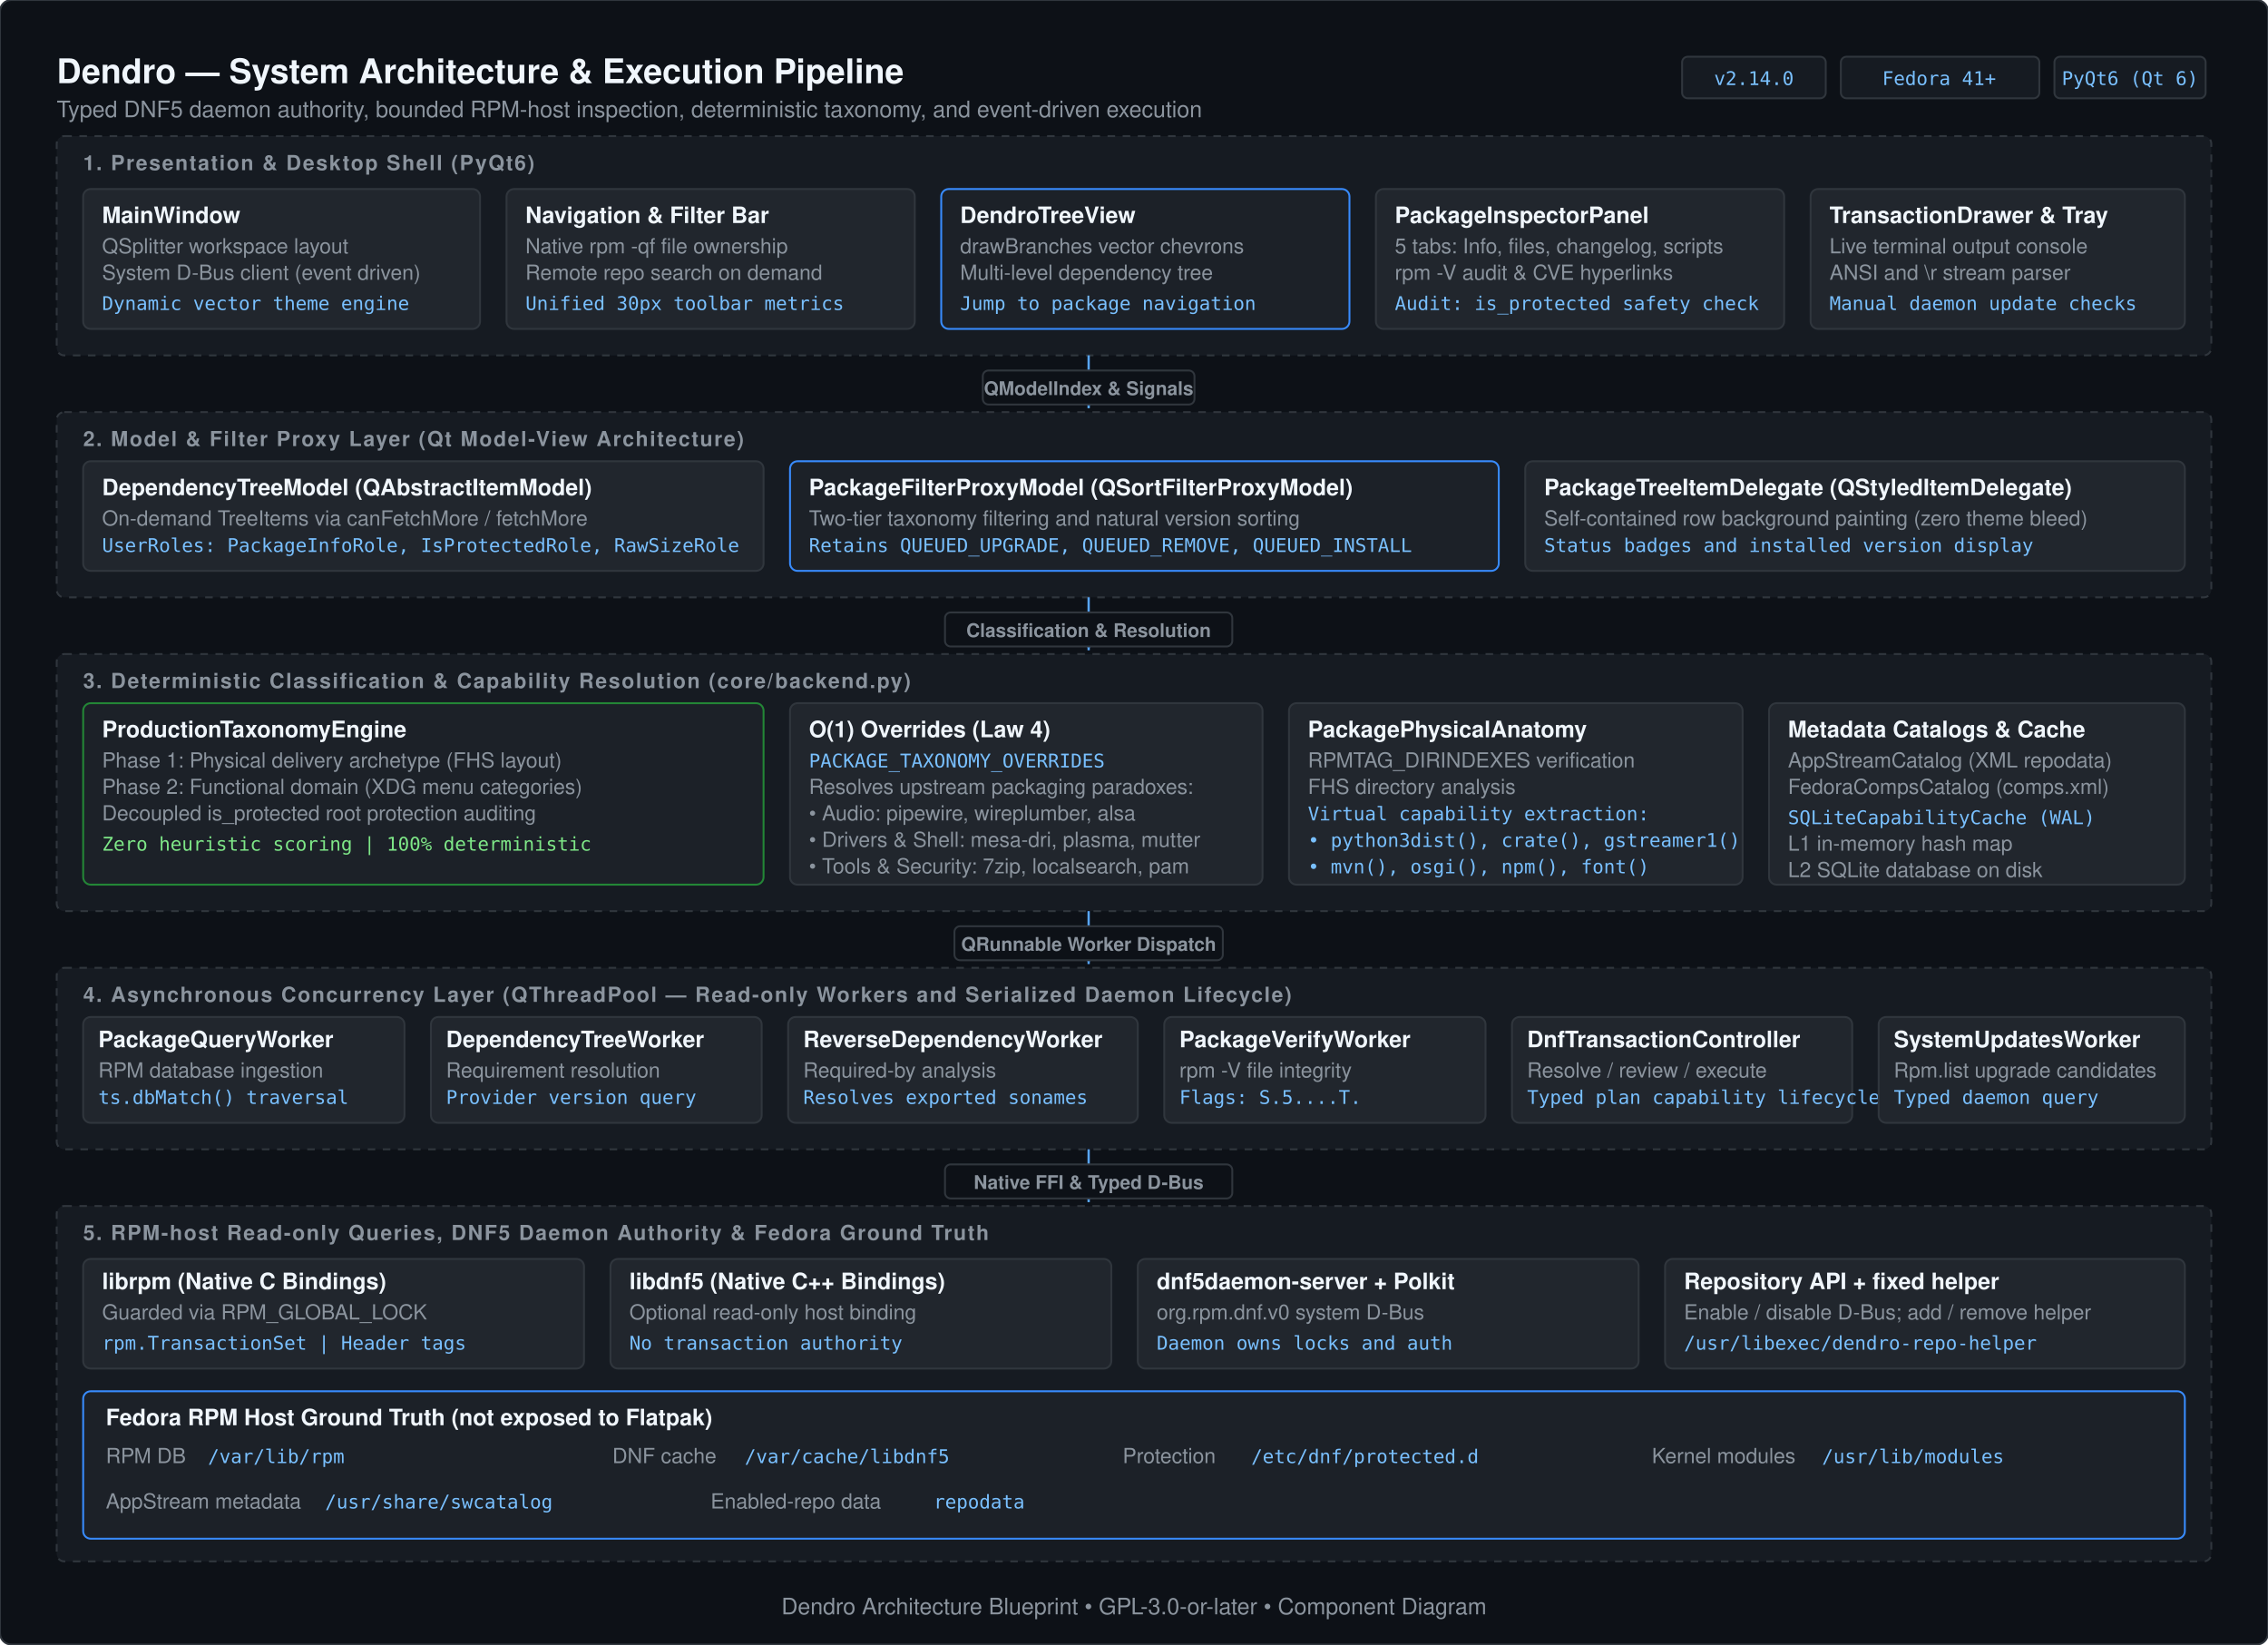
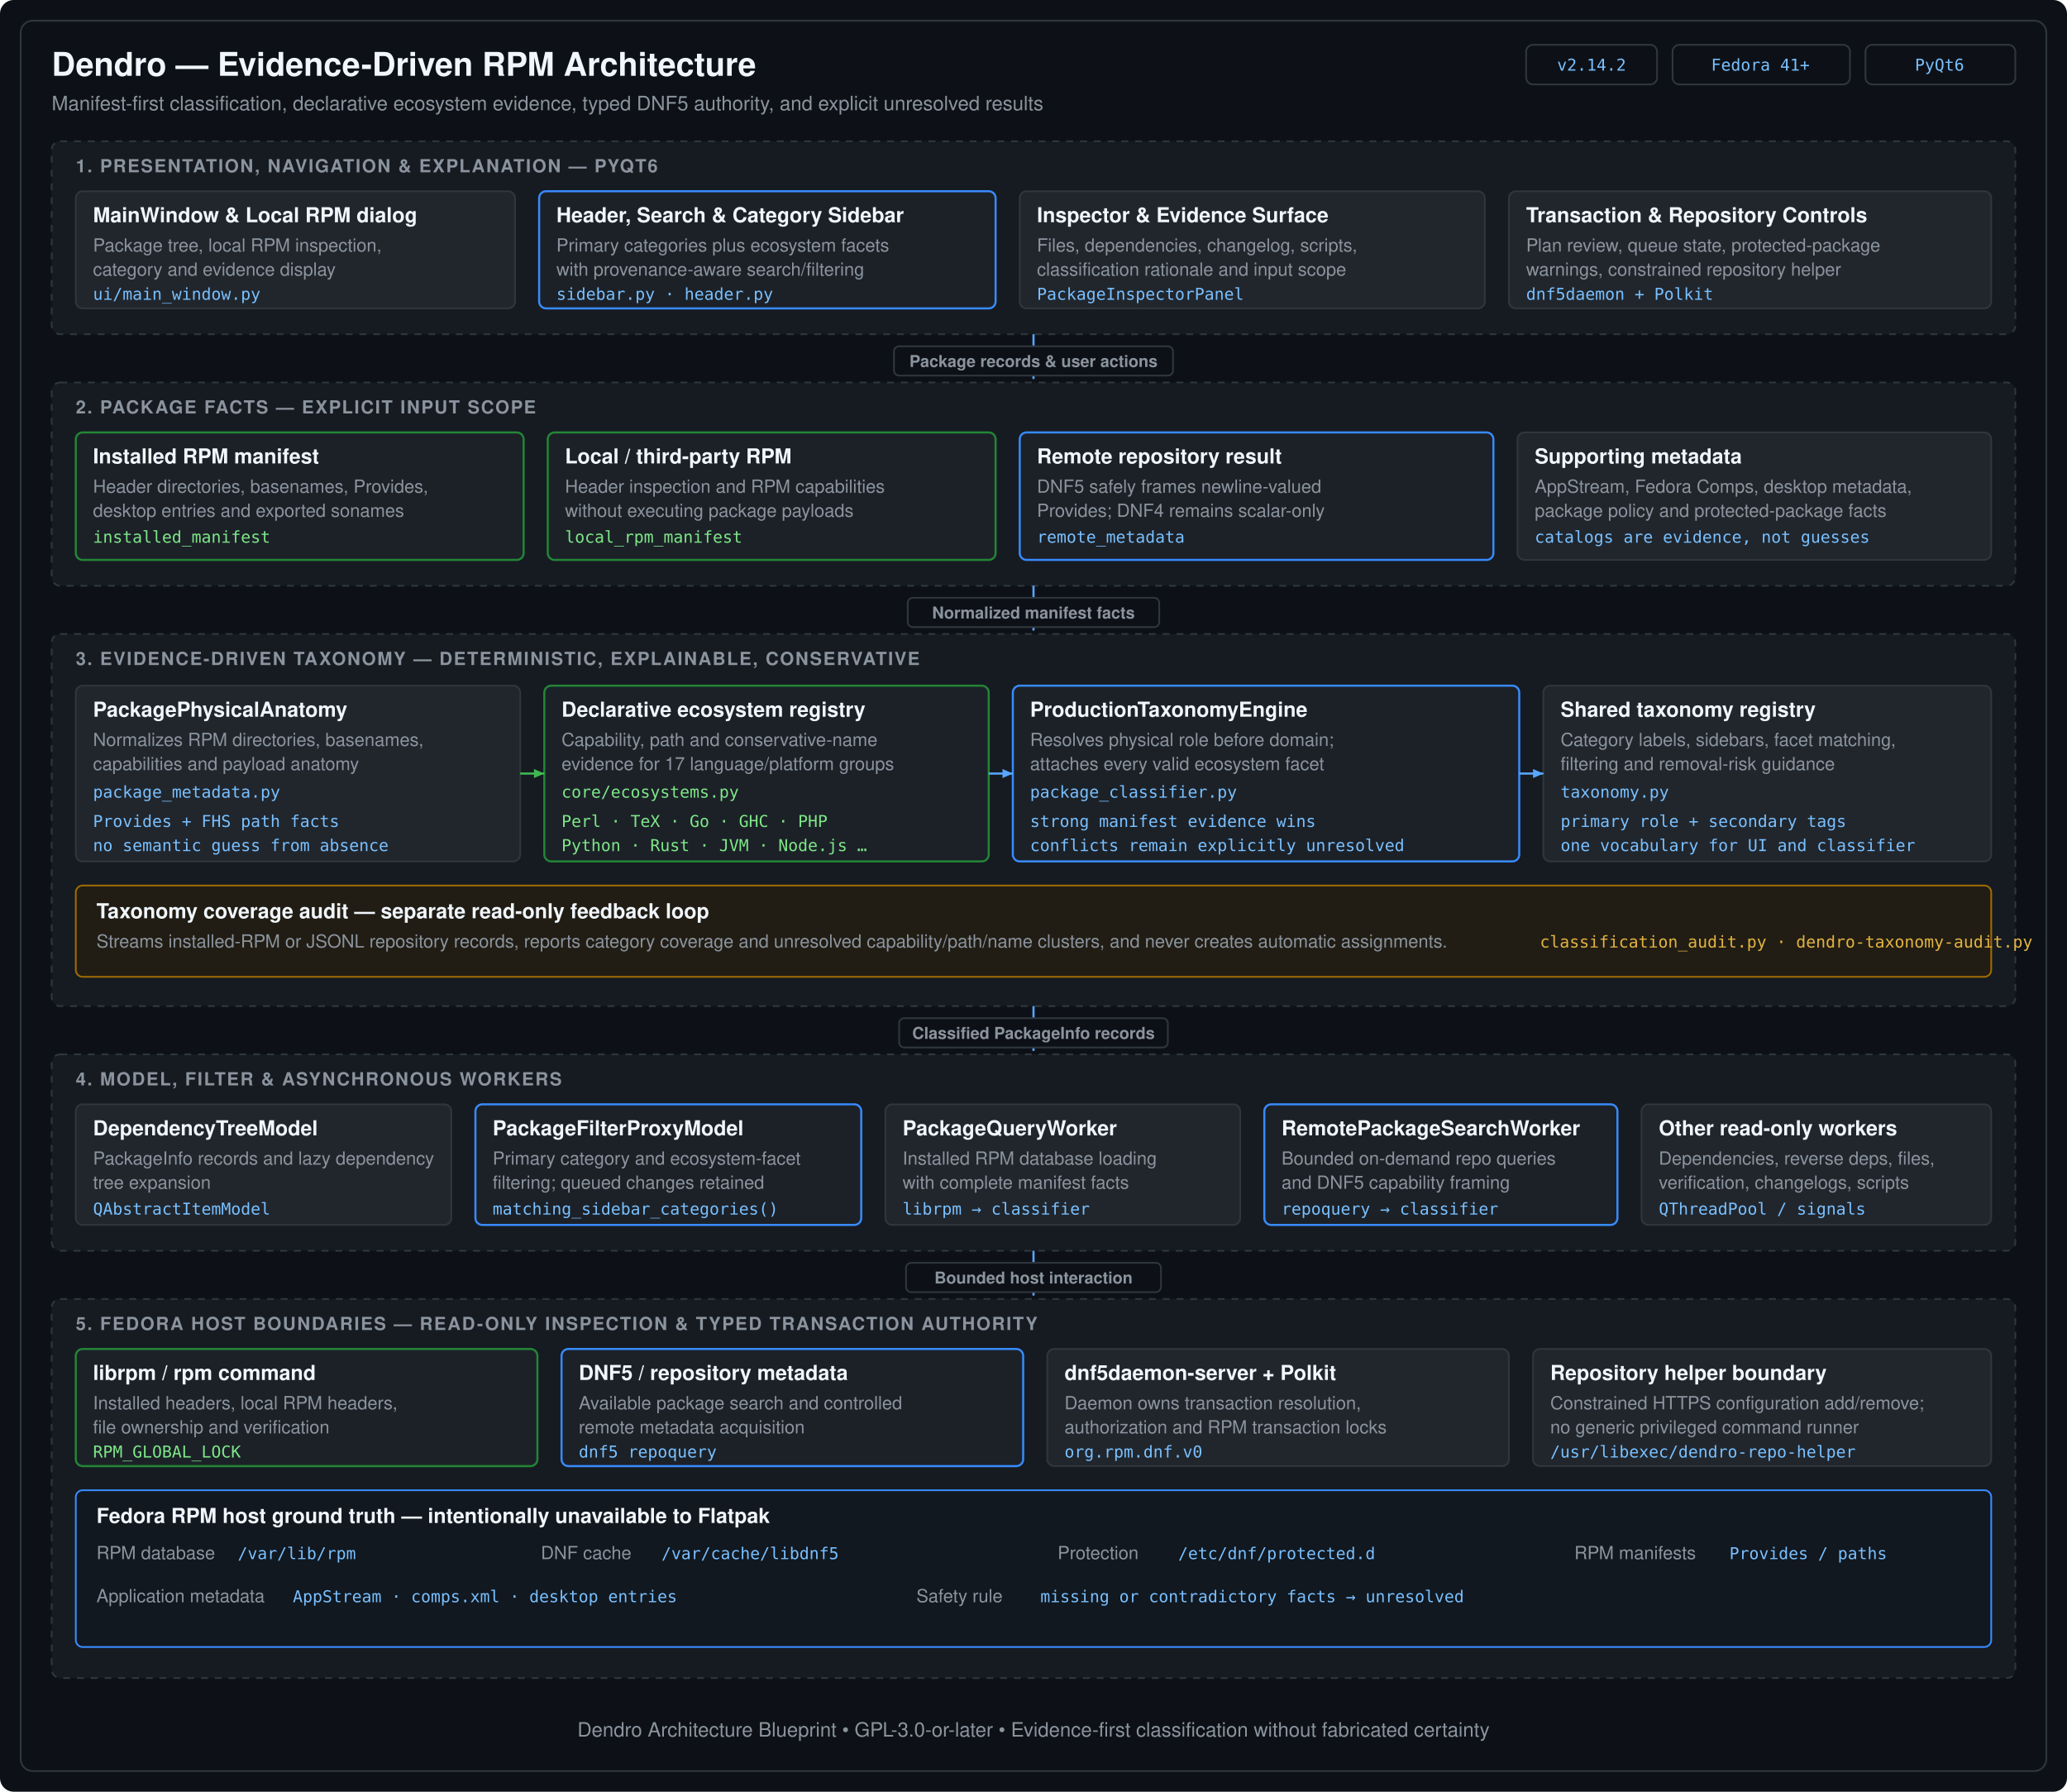
- <svg xmlns="http://www.w3.org/2000/svg" viewBox="0 0 1200 870" width="100%" height="100%">
+ <svg xmlns="http://www.w3.org/2000/svg" viewBox="0 0 1200 1040" width="100%" height="100%" role="img" aria-labelledby="title description">
  <defs>
-     <marker id="arrow" viewBox="0 0 10 10" refX="8" refY="5" markerWidth="6" markerHeight="6" orient="auto-start-reverse">
-       <path d="M 0 1.5 L 8 5 L 0 8.5 z" fill="#58a6ff" />
+     <marker id="arrow-blue" viewBox="0 0 10 10" refX="8" refY="5" markerWidth="6" markerHeight="6" orient="auto">
+       <path d="M0,1.5 L8,5 L0,8.5 Z" fill="#58a6ff" />
    </marker>
-     <marker id="arrowGray" viewBox="0 0 10 10" refX="8" refY="5" markerWidth="6" markerHeight="6" orient="auto-start-reverse">
-       <path d="M 0 1.5 L 8 5 L 0 8.5 z" fill="#8b949e" />
+     <marker id="arrow-green" viewBox="0 0 10 10" refX="8" refY="5" markerWidth="6" markerHeight="6" orient="auto">
+       <path d="M0,1.5 L8,5 L0,8.5 Z" fill="#3fb950" />
    </marker>
-     <marker id="arrowGreen" viewBox="0 0 10 10" refX="8" refY="5" markerWidth="6" markerHeight="6" orient="auto-start-reverse">
-       <path d="M 0 1.5 L 8 5 L 0 8.5 z" fill="#3fb950" />
+     <marker id="arrow-gray" viewBox="0 0 10 10" refX="8" refY="5" markerWidth="6" markerHeight="6" orient="auto">
+       <path d="M0,1.5 L8,5 L0,8.5 Z" fill="#8b949e" />
    </marker>
+     <style>
+       .canvas { fill: #0d1117; }
+       .frame { fill: #0d1117; stroke: #30363d; stroke-width: 1; }
+       .layer { fill: #161b22; stroke: #30363d; stroke-width: 1; stroke-dasharray: 4 4; }
+       .card { fill: #21262d; stroke: #30363d; stroke-width: 1; }
+       .card-blue { fill: #1c2128; stroke: #388bfd; stroke-width: 1.2; }
+       .card-green { fill: #1c2128; stroke: #238636; stroke-width: 1.2; }
+       .card-amber { fill: #211d14; stroke: #9e6a03; stroke-width: 1; }
+       .host { fill: #111820; stroke: #388bfd; stroke-width: 1; }
+       .pill { fill: #0d1117; stroke: #30363d; stroke-width: 1; }
+       .line-blue { fill: none; stroke: #58a6ff; stroke-width: 1.25; }
+       .line-green { fill: none; stroke: #3fb950; stroke-width: 1.25; }
+       .line-gray { fill: none; stroke: #8b949e; stroke-width: 1.15; }
+       .line-dashed { fill: none; stroke: #d29922; stroke-width: 1.15; stroke-dasharray: 4 4; }
+       .title { font-family: -apple-system, BlinkMacSystemFont, "Segoe UI", Helvetica, Arial, sans-serif; font-size: 19px; font-weight: 700; fill: #f0f6fc; }
+       .subtitle { font-family: -apple-system, BlinkMacSystemFont, "Segoe UI", Helvetica, Arial, sans-serif; font-size: 11.5px; fill: #8b949e; }
+       .layer-title { font-family: -apple-system, BlinkMacSystemFont, "Segoe UI", Helvetica, Arial, sans-serif; font-size: 10.5px; font-weight: 700; letter-spacing: .8px; fill: #8b949e; }
+       .card-title { font-family: -apple-system, BlinkMacSystemFont, "Segoe UI", Helvetica, Arial, sans-serif; font-size: 12px; font-weight: 650; fill: #f0f6fc; }
+       .card-copy { font-family: -apple-system, BlinkMacSystemFont, "Segoe UI", Helvetica, Arial, sans-serif; font-size: 10.5px; fill: #8b949e; }
+       .code { font-family: ui-monospace, SFMono-Regular, "SF Mono", Menlo, Consolas, monospace; font-size: 9.5px; fill: #79c0ff; }
+       .code-green { font-family: ui-monospace, SFMono-Regular, "SF Mono", Menlo, Consolas, monospace; font-size: 9.5px; fill: #7ee787; }
+       .code-amber { font-family: ui-monospace, SFMono-Regular, "SF Mono", Menlo, Consolas, monospace; font-size: 9.5px; fill: #e3b341; }
+       .connector { font-family: -apple-system, BlinkMacSystemFont, "Segoe UI", Helvetica, Arial, sans-serif; font-size: 9.5px; font-weight: 600; fill: #8b949e; }
+     </style>
  </defs>
-   <style>
-     .bg { fill: #0d1117; stroke: #30363d; stroke-width: 1; }
-     .tier-bg { fill: #161b22; stroke: #30363d; stroke-width: 1; stroke-dasharray: 4 4; }
-     .card-bg { fill: #21262d; stroke: #30363d; stroke-width: 1; }
-     .card-bg-accent { fill: #1c2128; stroke: #388bfd; stroke-width: 1; }
-     .card-bg-core { fill: #1c2128; stroke: #238636; stroke-width: 1; }
-     
-     .txt-title { font-family: -apple-system, BlinkMacSystemFont, "Segoe UI", Helvetica, Arial, sans-serif; font-size: 18px; font-weight: 700; fill: #f0f6fc; }
-     .txt-subtitle { font-family: -apple-system, BlinkMacSystemFont, "Segoe UI", Helvetica, Arial, sans-serif; font-size: 12px; fill: #8b949e; }
-     .txt-tier-hdr { font-family: -apple-system, BlinkMacSystemFont, "Segoe UI", Helvetica, Arial, sans-serif; font-size: 11px; font-weight: 700; fill: #8b949e; letter-spacing: 0.8px; text-transform: uppercase; }
-     
-     .txt-card-hdr { font-family: -apple-system, BlinkMacSystemFont, "Segoe UI", Helvetica, Arial, sans-serif; font-size: 12px; font-weight: 600; fill: #f0f6fc; }
-     .txt-card-sub { font-family: -apple-system, BlinkMacSystemFont, "Segoe UI", Helvetica, Arial, sans-serif; font-size: 11px; fill: #8b949e; }
-     .txt-code { font-family: ui-monospace, SFMono-Regular, "SF Mono", Menlo, Consolas, monospace; font-size: 10px; fill: #79c0ff; }
-     .txt-code-green { font-family: ui-monospace, SFMono-Regular, "SF Mono", Menlo, Consolas, monospace; font-size: 10px; fill: #7ee787; }
-     
-     .txt-conn-lbl { font-family: -apple-system, BlinkMacSystemFont, "Segoe UI", Helvetica, Arial, sans-serif; font-size: 10px; font-weight: 600; fill: #8b949e; }
-     .conn-pill { fill: #0d1117; stroke: #30363d; stroke-width: 1; }
-     .line-flow { stroke: #58a6ff; stroke-width: 1.2; fill: none; }
-     .line-gray { stroke: #8b949e; stroke-width: 1.2; fill: none; }
-     .line-green { stroke: #3fb950; stroke-width: 1.2; fill: none; }
-   </style>
-   <rect width="1200" height="870" rx="6" class="bg" />
-   <g transform="translate(30, 24)">
-     <text x="0" y="20" class="txt-title">Dendro — System Architecture &amp; Execution Pipeline</text>
-     <text x="0" y="38" class="txt-subtitle">Typed DNF5 daemon authority, bounded RPM-host inspection, deterministic taxonomy, and event-driven execution</text>
-     <g transform="translate(860, 6)">
-       <rect x="0" y="0" width="76" height="22" rx="3" fill="#161b22" stroke="#30363d" stroke-width="1" />
-       <text x="38" y="15" text-anchor="middle" class="txt-code">v2.14.0</text>
-       <rect x="84" y="0" width="105" height="22" rx="3" fill="#161b22" stroke="#30363d" stroke-width="1" />
-       <text x="136" y="15" text-anchor="middle" class="txt-code">Fedora 41+</text>
-       <rect x="197" y="0" width="80" height="22" rx="3" fill="#161b22" stroke="#30363d" stroke-width="1" />
-       <text x="237" y="15" text-anchor="middle" class="txt-code">PyQt6 (Qt 6)</text>
-     </g>
-   </g>
-   <g transform="translate(30, 72)">
-     <rect width="1140" height="116" rx="4" class="tier-bg" />
-     <text x="14" y="18" class="txt-tier-hdr">1. Presentation &amp; Desktop Shell (PyQt6)</text>
-     <g transform="translate(14, 28)">
-       <rect width="210" height="74" rx="4" class="card-bg" />
-       <text x="10" y="18" class="txt-card-hdr">MainWindow</text>
-       <text x="10" y="34" class="txt-card-sub">QSplitter workspace layout</text>
-       <text x="10" y="48" class="txt-card-sub">System D-Bus client (event driven)</text>
-       <text x="10" y="64" class="txt-code">Dynamic vector theme engine</text>
-     </g>
-     <g transform="translate(238, 28)">
-       <rect width="216" height="74" rx="4" class="card-bg" />
-       <text x="10" y="18" class="txt-card-hdr">Navigation &amp; Filter Bar</text>
-       <text x="10" y="34" class="txt-card-sub">Native rpm -qf file ownership</text>
-       <text x="10" y="48" class="txt-card-sub">Remote repo search on demand</text>
-       <text x="10" y="64" class="txt-code">Unified 30px toolbar metrics</text>
-     </g>
-     <g transform="translate(468, 28)">
-       <rect width="216" height="74" rx="4" class="card-bg-accent" />
-       <text x="10" y="18" class="txt-card-hdr">DendroTreeView</text>
-       <text x="10" y="34" class="txt-card-sub">drawBranches vector chevrons</text>
-       <text x="10" y="48" class="txt-card-sub">Multi-level dependency tree</text>
-       <text x="10" y="64" class="txt-code">Jump to package navigation</text>
-     </g>
-     <g transform="translate(698, 28)">
-       <rect width="216" height="74" rx="4" class="card-bg" />
-       <text x="10" y="18" class="txt-card-hdr">PackageInspectorPanel</text>
-       <text x="10" y="34" class="txt-card-sub">5 tabs: Info, files, changelog, scripts</text>
-       <text x="10" y="48" class="txt-card-sub">rpm -V audit &amp; CVE hyperlinks</text>
-       <text x="10" y="64" class="txt-code">Audit: is_protected safety check</text>
-     </g>
-     <g transform="translate(928, 28)">
-       <rect width="198" height="74" rx="4" class="card-bg" />
-       <text x="10" y="18" class="txt-card-hdr">TransactionDrawer &amp; Tray</text>
-       <text x="10" y="34" class="txt-card-sub">Live terminal output console</text>
-       <text x="10" y="48" class="txt-card-sub">ANSI and \r stream parser</text>
-       <text x="10" y="64" class="txt-code">Manual daemon update checks</text>
-     </g>
-   </g>
-   <path d="M 576 188 L 576 216" class="line-flow" marker-end="url(#arrow)" />
-   <rect x="520" y="196" width="112" height="18" rx="3" class="conn-pill" />
-   <text x="576" y="209" text-anchor="middle" class="txt-conn-lbl">QModelIndex &amp; Signals</text>
-   <g transform="translate(30, 218)">
-     <rect width="1140" height="98" rx="4" class="tier-bg" />
-     <text x="14" y="18" class="txt-tier-hdr">2. Model &amp; Filter Proxy Layer (Qt Model-View Architecture)</text>
-     <g transform="translate(14, 26)">
-       <rect width="360" height="58" rx="4" class="card-bg" />
-       <text x="10" y="18" class="txt-card-hdr">DependencyTreeModel (QAbstractItemModel)</text>
-       <text x="10" y="34" class="txt-card-sub">On-demand TreeItems via canFetchMore / fetchMore</text>
-       <text x="10" y="48" class="txt-code">UserRoles: PackageInfoRole, IsProtectedRole, RawSizeRole</text>
-     </g>
-     <g transform="translate(388, 26)">
-       <rect width="375" height="58" rx="4" class="card-bg-accent" />
-       <text x="10" y="18" class="txt-card-hdr">PackageFilterProxyModel (QSortFilterProxyModel)</text>
-       <text x="10" y="34" class="txt-card-sub">Two-tier taxonomy filtering and natural version sorting</text>
-       <text x="10" y="48" class="txt-code">Retains QUEUED_UPGRADE, QUEUED_REMOVE, QUEUED_INSTALL</text>
-     </g>
-     <g transform="translate(777, 26)">
-       <rect width="349" height="58" rx="4" class="card-bg" />
-       <text x="10" y="18" class="txt-card-hdr">PackageTreeItemDelegate (QStyledItemDelegate)</text>
-       <text x="10" y="34" class="txt-card-sub">Self-contained row background painting (zero theme bleed)</text>
-       <text x="10" y="48" class="txt-code">Status badges and installed version display</text>
-     </g>
-   </g>
-   <path d="M 576 316 L 576 344" class="line-flow" marker-end="url(#arrow)" />
-   <rect x="500" y="324" width="152" height="18" rx="3" class="conn-pill" />
-   <text x="576" y="337" text-anchor="middle" class="txt-conn-lbl">Classification &amp; Resolution</text>
-   <g transform="translate(30, 346)">
-     <rect width="1140" height="136" rx="4" class="tier-bg" />
-     <text x="14" y="18" class="txt-tier-hdr">3. Deterministic Classification &amp; Capability Resolution (core/backend.py)</text>
-     <g transform="translate(14, 26)">
-       <rect width="360" height="96" rx="4" class="card-bg-core" />
-       <text x="10" y="18" class="txt-card-hdr">ProductionTaxonomyEngine</text>
-       <text x="10" y="34" class="txt-card-sub">Phase 1: Physical delivery archetype (FHS layout)</text>
-       <text x="10" y="48" class="txt-card-sub">Phase 2: Functional domain (XDG menu categories)</text>
-       <text x="10" y="62" class="txt-card-sub">Decoupled is_protected root protection auditing</text>
-       <text x="10" y="78" class="txt-code-green">Zero heuristic scoring | 100% deterministic</text>
-     </g>
-     <g transform="translate(388, 26)">
-       <rect width="250" height="96" rx="4" class="card-bg" />
-       <text x="10" y="18" class="txt-card-hdr">O(1) Overrides (Law 4)</text>
-       <text x="10" y="34" class="txt-code">PACKAGE_TAXONOMY_OVERRIDES</text>
-       <text x="10" y="48" class="txt-card-sub">Resolves upstream packaging paradoxes:</text>
-       <text x="10" y="62" class="txt-card-sub">• Audio: pipewire, wireplumber, alsa</text>
-       <text x="10" y="76" class="txt-card-sub">• Drivers &amp; Shell: mesa-dri, plasma, mutter</text>
-       <text x="10" y="90" class="txt-card-sub">• Tools &amp; Security: 7zip, localsearch, pam</text>
-     </g>
-     <g transform="translate(652, 26)">
-       <rect width="240" height="96" rx="4" class="card-bg" />
-       <text x="10" y="18" class="txt-card-hdr">PackagePhysicalAnatomy</text>
-       <text x="10" y="34" class="txt-card-sub">RPMTAG_DIRINDEXES verification</text>
-       <text x="10" y="48" class="txt-card-sub">FHS directory analysis</text>
-       <text x="10" y="62" class="txt-code">Virtual capability extraction:</text>
-       <text x="10" y="76" class="txt-code">• python3dist(), crate(), gstreamer1()</text>
-       <text x="10" y="90" class="txt-code">• mvn(), osgi(), npm(), font()</text>
-     </g>
-     <g transform="translate(906, 26)">
-       <rect width="220" height="96" rx="4" class="card-bg" />
-       <text x="10" y="18" class="txt-card-hdr">Metadata Catalogs &amp; Cache</text>
-       <text x="10" y="34" class="txt-card-sub">AppStreamCatalog (XML repodata)</text>
-       <text x="10" y="48" class="txt-card-sub">FedoraCompsCatalog (comps.xml)</text>
-       <text x="10" y="64" class="txt-code">SQLiteCapabilityCache (WAL)</text>
-       <text x="10" y="78" class="txt-card-sub">L1 in-memory hash map</text>
-       <text x="10" y="92" class="txt-card-sub">L2 SQLite database on disk</text>
-     </g>
-   </g>
-   <path d="M 576 482 L 576 510" class="line-flow" marker-end="url(#arrow)" />
-   <rect x="505" y="490" width="142" height="18" rx="3" class="conn-pill" />
-   <text x="576" y="503" text-anchor="middle" class="txt-conn-lbl">QRunnable Worker Dispatch</text>
-   <g transform="translate(30, 512)">
-     <rect width="1140" height="96" rx="4" class="tier-bg" />
-     <text x="14" y="18" class="txt-tier-hdr">4. Asynchronous Concurrency Layer (QThreadPool — Read-only Workers and Serialized Daemon Lifecycle)</text>
-     <g transform="translate(14, 26)">
-       <rect width="170" height="56" rx="4" class="card-bg" />
-       <text x="8" y="16" class="txt-card-hdr">PackageQueryWorker</text>
-       <text x="8" y="32" class="txt-card-sub">RPM database ingestion</text>
-       <text x="8" y="46" class="txt-code">ts.dbMatch() traversal</text>
-     </g>
-     <g transform="translate(198, 26)">
-       <rect width="175" height="56" rx="4" class="card-bg" />
-       <text x="8" y="16" class="txt-card-hdr">DependencyTreeWorker</text>
-       <text x="8" y="32" class="txt-card-sub">Requirement resolution</text>
-       <text x="8" y="46" class="txt-code">Provider version query</text>
-     </g>
-     <g transform="translate(387, 26)">
-       <rect width="185" height="56" rx="4" class="card-bg" />
-       <text x="8" y="16" class="txt-card-hdr">ReverseDependencyWorker</text>
-       <text x="8" y="32" class="txt-card-sub">Required-by analysis</text>
-       <text x="8" y="46" class="txt-code">Resolves exported sonames</text>
-     </g>
-     <g transform="translate(586, 26)">
-       <rect width="170" height="56" rx="4" class="card-bg" />
-       <text x="8" y="16" class="txt-card-hdr">PackageVerifyWorker</text>
-       <text x="8" y="32" class="txt-card-sub">rpm -V file integrity</text>
-       <text x="8" y="46" class="txt-code">Flags: S.5....T.</text>
-     </g>
-     <g transform="translate(770, 26)">
-       <rect width="180" height="56" rx="4" class="card-bg" />
-       <text x="8" y="16" class="txt-card-hdr">DnfTransactionController</text>
-       <text x="8" y="32" class="txt-card-sub">Resolve / review / execute</text>
-       <text x="8" y="46" class="txt-code">Typed plan capability lifecycle</text>
-     </g>
-     <g transform="translate(964, 26)">
-       <rect width="162" height="56" rx="4" class="card-bg" />
-       <text x="8" y="16" class="txt-card-hdr">SystemUpdatesWorker</text>
-       <text x="8" y="32" class="txt-card-sub">Rpm.list upgrade candidates</text>
-       <text x="8" y="46" class="txt-code">Typed daemon query</text>
-     </g>
-   </g>
-   <path d="M 576 608 L 576 636" class="line-flow" marker-end="url(#arrow)" />
-   <rect x="500" y="616" width="152" height="18" rx="3" class="conn-pill" />
-   <text x="576" y="629" text-anchor="middle" class="txt-conn-lbl">Native FFI &amp; Typed D-Bus</text>
-   <g transform="translate(30, 638)">
-     <rect width="1140" height="188" rx="4" class="tier-bg" />
-     <text x="14" y="18" class="txt-tier-hdr">5. RPM-host Read-only Queries, DNF5 Daemon Authority &amp; Fedora Ground Truth</text>
-     <g transform="translate(14, 28)">
-       <rect width="265" height="58" rx="4" class="card-bg" />
-       <text x="10" y="16" class="txt-card-hdr">librpm (Native C Bindings)</text>
-       <text x="10" y="32" class="txt-card-sub">Guarded via RPM_GLOBAL_LOCK</text>
-       <text x="10" y="48" class="txt-code">rpm.TransactionSet | Header tags</text>
-     </g>
-     <g transform="translate(293, 28)">
-       <rect width="265" height="58" rx="4" class="card-bg" />
-       <text x="10" y="16" class="txt-card-hdr">libdnf5 (Native C++ Bindings)</text>
-       <text x="10" y="32" class="txt-card-sub">Optional read-only host binding</text>
-       <text x="10" y="48" class="txt-code">No transaction authority</text>
-     </g>
-     <g transform="translate(572, 28)">
-       <rect width="265" height="58" rx="4" class="card-bg" />
-       <text x="10" y="16" class="txt-card-hdr">dnf5daemon-server + Polkit</text>
-       <text x="10" y="32" class="txt-card-sub">org.rpm.dnf.v0 system D-Bus</text>
-       <text x="10" y="48" class="txt-code">Daemon owns locks and auth</text>
-     </g>
-     <g transform="translate(851, 28)">
-       <rect width="275" height="58" rx="4" class="card-bg" />
-       <text x="10" y="16" class="txt-card-hdr">Repository API + fixed helper</text>
-       <text x="10" y="32" class="txt-card-sub">Enable / disable D-Bus; add / remove helper</text>
-       <text x="10" y="48" class="txt-code">/usr/libexec/dendro-repo-helper</text>
-     </g>
-     <g transform="translate(14, 98)">
-       <rect width="1112" height="78" rx="4" class="card-bg-accent" />
-       <text x="12" y="18" class="txt-card-hdr">Fedora RPM Host Ground Truth (not exposed to Flatpak)</text>
-       <text x="12" y="38" class="txt-card-sub">RPM DB</text>
-       <text x="66" y="38" class="txt-code">/var/lib/rpm</text>
-       <text x="280" y="38" class="txt-card-sub">DNF cache</text>
-       <text x="350" y="38" class="txt-code">/var/cache/libdnf5</text>
-       <text x="550" y="38" class="txt-card-sub">Protection</text>
-       <text x="618" y="38" class="txt-code">/etc/dnf/protected.d</text>
-       <text x="830" y="38" class="txt-card-sub">Kernel modules</text>
-       <text x="920" y="38" class="txt-code">/usr/lib/modules</text>
-       <text x="12" y="62" class="txt-card-sub">AppStream metadata</text>
-       <text x="128" y="62" class="txt-code">/usr/share/swcatalog</text>
-       <text x="332" y="62" class="txt-card-sub">Enabled-repo data</text>
-       <text x="450" y="62" class="txt-code">repodata</text>
-     </g>
-   </g>
-   <text x="600" y="854" class="txt-subtitle" text-anchor="middle">Dendro Architecture Blueprint • GPL-3.0-or-later • Component Diagram</text>
+   <rect width="1200" height="1040" rx="8" class="canvas" />
+   <rect x="12" y="12" width="1176" height="1016" rx="7" class="frame" />
+   <g transform="translate(30, 26)">
+     <text x="0" y="18" class="title">Dendro — Evidence-Driven RPM Architecture</text>
+     <text x="0" y="38" class="subtitle">Manifest-first classification, declarative ecosystem evidence, typed DNF5 authority, and explicit unresolved results</text>
+     <g transform="translate(856, 0)">
+       <rect width="76" height="23" rx="4" class="pill" />
+       <text x="38" y="15" text-anchor="middle" class="code">v2.14.2</text>
+       <rect x="85" width="103" height="23" rx="4" class="pill" />
+       <text x="136" y="15" text-anchor="middle" class="code">Fedora 41+</text>
+       <rect x="197" width="87" height="23" rx="4" class="pill" />
+       <text x="240" y="15" text-anchor="middle" class="code">PyQt6</text>
+     </g>
+   </g>
+   <g transform="translate(30, 82)">
+     <rect width="1140" height="112" rx="5" class="layer" />
+     <text x="14" y="18" class="layer-title">1. PRESENTATION, NAVIGATION &amp; EXPLANATION — PYQT6</text>
+     <g transform="translate(14, 29)">
+       <rect width="255" height="68" rx="4" class="card" />
+       <text x="10" y="18" class="card-title">MainWindow &amp; Local RPM dialog</text>
+       <text x="10" y="35" class="card-copy">Package tree, local RPM inspection,</text>
+       <text x="10" y="49" class="card-copy">category and evidence display</text>
+       <text x="10" y="63" class="code">ui/main_window.py</text>
+     </g>
+     <g transform="translate(283, 29)">
+       <rect width="265" height="68" rx="4" class="card-blue" />
+       <text x="10" y="18" class="card-title">Header, Search &amp; Category Sidebar</text>
+       <text x="10" y="35" class="card-copy">Primary categories plus ecosystem facets</text>
+       <text x="10" y="49" class="card-copy">with provenance-aware search/filtering</text>
+       <text x="10" y="63" class="code">sidebar.py · header.py</text>
+     </g>
+     <g transform="translate(562, 29)">
+       <rect width="270" height="68" rx="4" class="card" />
+       <text x="10" y="18" class="card-title">Inspector &amp; Evidence Surface</text>
+       <text x="10" y="35" class="card-copy">Files, dependencies, changelog, scripts,</text>
+       <text x="10" y="49" class="card-copy">classification rationale and input scope</text>
+       <text x="10" y="63" class="code">PackageInspectorPanel</text>
+     </g>
+     <g transform="translate(846, 29)">
+       <rect width="280" height="68" rx="4" class="card" />
+       <text x="10" y="18" class="card-title">Transaction &amp; Repository Controls</text>
+       <text x="10" y="35" class="card-copy">Plan review, queue state, protected-package</text>
+       <text x="10" y="49" class="card-copy">warnings, constrained repository helper</text>
+       <text x="10" y="63" class="code">dnf5daemon + Polkit</text>
+     </g>
+   </g>
+   <path d="M600 194 L600 220" class="line-blue" marker-end="url(#arrow-blue)" />
+   <rect x="519" y="201" width="162" height="17" rx="3" class="pill" />
+   <text x="600" y="213" text-anchor="middle" class="connector">Package records &amp; user actions</text>
+   <g transform="translate(30, 222)">
+     <rect width="1140" height="118" rx="5" class="layer" />
+     <text x="14" y="18" class="layer-title">2. PACKAGE FACTS — EXPLICIT INPUT SCOPE</text>
+     <g transform="translate(14, 29)">
+       <rect width="260" height="74" rx="4" class="card-green" />
+       <text x="10" y="18" class="card-title">Installed RPM manifest</text>
+       <text x="10" y="35" class="card-copy">Header directories, basenames, Provides,</text>
+       <text x="10" y="49" class="card-copy">desktop entries and exported sonames</text>
+       <text x="10" y="64" class="code-green">installed_manifest</text>
+     </g>
+     <g transform="translate(288, 29)">
+       <rect width="260" height="74" rx="4" class="card-green" />
+       <text x="10" y="18" class="card-title">Local / third-party RPM</text>
+       <text x="10" y="35" class="card-copy">Header inspection and RPM capabilities</text>
+       <text x="10" y="49" class="card-copy">without executing package payloads</text>
+       <text x="10" y="64" class="code-green">local_rpm_manifest</text>
+     </g>
+     <g transform="translate(562, 29)">
+       <rect width="275" height="74" rx="4" class="card-blue" />
+       <text x="10" y="18" class="card-title">Remote repository result</text>
+       <text x="10" y="35" class="card-copy">DNF5 safely frames newline-valued</text>
+       <text x="10" y="49" class="card-copy">Provides; DNF4 remains scalar-only</text>
+       <text x="10" y="64" class="code">remote_metadata</text>
+     </g>
+     <g transform="translate(851, 29)">
+       <rect width="275" height="74" rx="4" class="card" />
+       <text x="10" y="18" class="card-title">Supporting metadata</text>
+       <text x="10" y="35" class="card-copy">AppStream, Fedora Comps, desktop metadata,</text>
+       <text x="10" y="49" class="card-copy">package policy and protected-package facts</text>
+       <text x="10" y="64" class="code">catalogs are evidence, not guesses</text>
+     </g>
+   </g>
+   <path d="M600 340 L600 366" class="line-blue" marker-end="url(#arrow-blue)" />
+   <rect x="527" y="347" width="146" height="17" rx="3" class="pill" />
+   <text x="600" y="359" text-anchor="middle" class="connector">Normalized manifest facts</text>
+   <g transform="translate(30, 368)">
+     <rect width="1140" height="216" rx="5" class="layer" />
+     <text x="14" y="18" class="layer-title">3. EVIDENCE-DRIVEN TAXONOMY — DETERMINISTIC, EXPLAINABLE, CONSERVATIVE</text>
+     <g transform="translate(14, 30)">
+       <rect width="258" height="102" rx="4" class="card" />
+       <text x="10" y="18" class="card-title">PackagePhysicalAnatomy</text>
+       <text x="10" y="35" class="card-copy">Normalizes RPM directories, basenames,</text>
+       <text x="10" y="49" class="card-copy">capabilities and payload anatomy</text>
+       <text x="10" y="65" class="code">package_metadata.py</text>
+       <text x="10" y="82" class="code">Provides + FHS path facts</text>
+       <text x="10" y="96" class="code">no semantic guess from absence</text>
+     </g>
+     <g transform="translate(286, 30)">
+       <rect width="258" height="102" rx="4" class="card-green" />
+       <text x="10" y="18" class="card-title">Declarative ecosystem registry</text>
+       <text x="10" y="35" class="card-copy">Capability, path and conservative-name</text>
+       <text x="10" y="49" class="card-copy">evidence for 17 language/platform groups</text>
+       <text x="10" y="65" class="code-green">core/ecosystems.py</text>
+       <text x="10" y="82" class="code-green">Perl · TeX · Go · GHC · PHP</text>
+       <text x="10" y="96" class="code-green">Python · Rust · JVM · Node.js …</text>
+     </g>
+     <g transform="translate(558, 30)">
+       <rect width="294" height="102" rx="4" class="card-blue" />
+       <text x="10" y="18" class="card-title">ProductionTaxonomyEngine</text>
+       <text x="10" y="35" class="card-copy">Resolves physical role before domain;</text>
+       <text x="10" y="49" class="card-copy">attaches every valid ecosystem facet</text>
+       <text x="10" y="65" class="code">package_classifier.py</text>
+       <text x="10" y="82" class="code">strong manifest evidence wins</text>
+       <text x="10" y="96" class="code">conflicts remain explicitly unresolved</text>
+     </g>
+     <g transform="translate(866, 30)">
+       <rect width="260" height="102" rx="4" class="card" />
+       <text x="10" y="18" class="card-title">Shared taxonomy registry</text>
+       <text x="10" y="35" class="card-copy">Category labels, sidebars, facet matching,</text>
+       <text x="10" y="49" class="card-copy">filtering and removal-risk guidance</text>
+       <text x="10" y="65" class="code">taxonomy.py</text>
+       <text x="10" y="82" class="code">primary role + secondary tags</text>
+       <text x="10" y="96" class="code">one vocabulary for UI and classifier</text>
+     </g>
+     <path d="M272 81 L286 81" class="line-green" marker-end="url(#arrow-green)" />
+     <path d="M544 81 L558 81" class="line-blue" marker-end="url(#arrow-blue)" />
+     <path d="M852 81 L866 81" class="line-blue" marker-end="url(#arrow-blue)" />
+     <g transform="translate(14, 146)">
+       <rect width="1112" height="53" rx="4" class="card-amber" />
+       <text x="12" y="19" class="card-title">Taxonomy coverage audit — separate read-only feedback loop</text>
+       <text x="12" y="36" class="card-copy">Streams installed-RPM or JSONL repository records, reports category coverage and unresolved capability/path/name clusters, and never creates automatic assignments.</text>
+       <text x="850" y="36" class="code-amber">classification_audit.py · dendro-taxonomy-audit.py</text>
+     </g>
+   </g>
+   <path d="M600 584 L600 610" class="line-blue" marker-end="url(#arrow-blue)" />
+   <rect x="522" y="591" width="156" height="17" rx="3" class="pill" />
+   <text x="600" y="603" text-anchor="middle" class="connector">Classified PackageInfo records</text>
+   <g transform="translate(30, 612)">
+     <rect width="1140" height="114" rx="5" class="layer" />
+     <text x="14" y="18" class="layer-title">4. MODEL, FILTER &amp; ASYNCHRONOUS WORKERS</text>
+     <g transform="translate(14, 29)">
+       <rect width="218" height="70" rx="4" class="card" />
+       <text x="10" y="18" class="card-title">DependencyTreeModel</text>
+       <text x="10" y="35" class="card-copy">PackageInfo records and lazy dependency</text>
+       <text x="10" y="49" class="card-copy">tree expansion</text>
+       <text x="10" y="64" class="code">QAbstractItemModel</text>
+     </g>
+     <g transform="translate(246, 29)">
+       <rect width="224" height="70" rx="4" class="card-blue" />
+       <text x="10" y="18" class="card-title">PackageFilterProxyModel</text>
+       <text x="10" y="35" class="card-copy">Primary category and ecosystem-facet</text>
+       <text x="10" y="49" class="card-copy">filtering; queued changes retained</text>
+       <text x="10" y="64" class="code">matching_sidebar_categories()</text>
+     </g>
+     <g transform="translate(484, 29)">
+       <rect width="206" height="70" rx="4" class="card" />
+       <text x="10" y="18" class="card-title">PackageQueryWorker</text>
+       <text x="10" y="35" class="card-copy">Installed RPM database loading</text>
+       <text x="10" y="49" class="card-copy">with complete manifest facts</text>
+       <text x="10" y="64" class="code">librpm → classifier</text>
+     </g>
+     <g transform="translate(704, 29)">
+       <rect width="205" height="70" rx="4" class="card-blue" />
+       <text x="10" y="18" class="card-title">RemotePackageSearchWorker</text>
+       <text x="10" y="35" class="card-copy">Bounded on-demand repo queries</text>
+       <text x="10" y="49" class="card-copy">and DNF5 capability framing</text>
+       <text x="10" y="64" class="code">repoquery → classifier</text>
+     </g>
+     <g transform="translate(923, 29)">
+       <rect width="203" height="70" rx="4" class="card" />
+       <text x="10" y="18" class="card-title">Other read-only workers</text>
+       <text x="10" y="35" class="card-copy">Dependencies, reverse deps, files,</text>
+       <text x="10" y="49" class="card-copy">verification, changelogs, scripts</text>
+       <text x="10" y="64" class="code">QThreadPool / signals</text>
+     </g>
+   </g>
+   <path d="M600 726 L600 752" class="line-blue" marker-end="url(#arrow-blue)" />
+   <rect x="526" y="733" width="148" height="17" rx="3" class="pill" />
+   <text x="600" y="745" text-anchor="middle" class="connector">Bounded host interaction</text>
+   <g transform="translate(30, 754)">
+     <rect width="1140" height="220" rx="5" class="layer" />
+     <text x="14" y="18" class="layer-title">5. FEDORA HOST BOUNDARIES — READ-ONLY INSPECTION &amp; TYPED TRANSACTION AUTHORITY</text>
+     <g transform="translate(14, 29)">
+       <rect width="268" height="68" rx="4" class="card-green" />
+       <text x="10" y="18" class="card-title">librpm / rpm command</text>
+       <text x="10" y="35" class="card-copy">Installed headers, local RPM headers,</text>
+       <text x="10" y="49" class="card-copy">file ownership and verification</text>
+       <text x="10" y="63" class="code-green">RPM_GLOBAL_LOCK</text>
+     </g>
+     <g transform="translate(296, 29)">
+       <rect width="268" height="68" rx="4" class="card-blue" />
+       <text x="10" y="18" class="card-title">DNF5 / repository metadata</text>
+       <text x="10" y="35" class="card-copy">Available package search and controlled</text>
+       <text x="10" y="49" class="card-copy">remote metadata acquisition</text>
+       <text x="10" y="63" class="code">dnf5 repoquery</text>
+     </g>
+     <g transform="translate(578, 29)">
+       <rect width="268" height="68" rx="4" class="card" />
+       <text x="10" y="18" class="card-title">dnf5daemon-server + Polkit</text>
+       <text x="10" y="35" class="card-copy">Daemon owns transaction resolution,</text>
+       <text x="10" y="49" class="card-copy">authorization and RPM transaction locks</text>
+       <text x="10" y="63" class="code">org.rpm.dnf.v0</text>
+     </g>
+     <g transform="translate(860, 29)">
+       <rect width="266" height="68" rx="4" class="card" />
+       <text x="10" y="18" class="card-title">Repository helper boundary</text>
+       <text x="10" y="35" class="card-copy">Constrained HTTPS configuration add/remove;</text>
+       <text x="10" y="49" class="card-copy">no generic privileged command runner</text>
+       <text x="10" y="63" class="code">/usr/libexec/dendro-repo-helper</text>
+     </g>
+     <g transform="translate(14, 111)">
+       <rect width="1112" height="91" rx="4" class="host" />
+       <text x="12" y="19" class="card-title">Fedora RPM host ground truth — intentionally unavailable to Flatpak</text>
+       <text x="12" y="40" class="card-copy">RPM database</text>
+       <text x="94" y="40" class="code">/var/lib/rpm</text>
+       <text x="270" y="40" class="card-copy">DNF cache</text>
+       <text x="340" y="40" class="code">/var/cache/libdnf5</text>
+       <text x="570" y="40" class="card-copy">Protection</text>
+       <text x="640" y="40" class="code">/etc/dnf/protected.d</text>
+       <text x="870" y="40" class="card-copy">RPM manifests</text>
+       <text x="960" y="40" class="code">Provides / paths</text>
+       <text x="12" y="65" class="card-copy">Application metadata</text>
+       <text x="126" y="65" class="code">AppStream · comps.xml · desktop entries</text>
+       <text x="488" y="65" class="card-copy">Safety rule</text>
+       <text x="560" y="65" class="code">missing or contradictory facts → unresolved</text>
+     </g>
+   </g>
+   <text x="600" y="1008" text-anchor="middle" class="subtitle">Dendro Architecture Blueprint • GPL-3.0-or-later • Evidence-first classification without fabricated certainty</text>
</svg>
